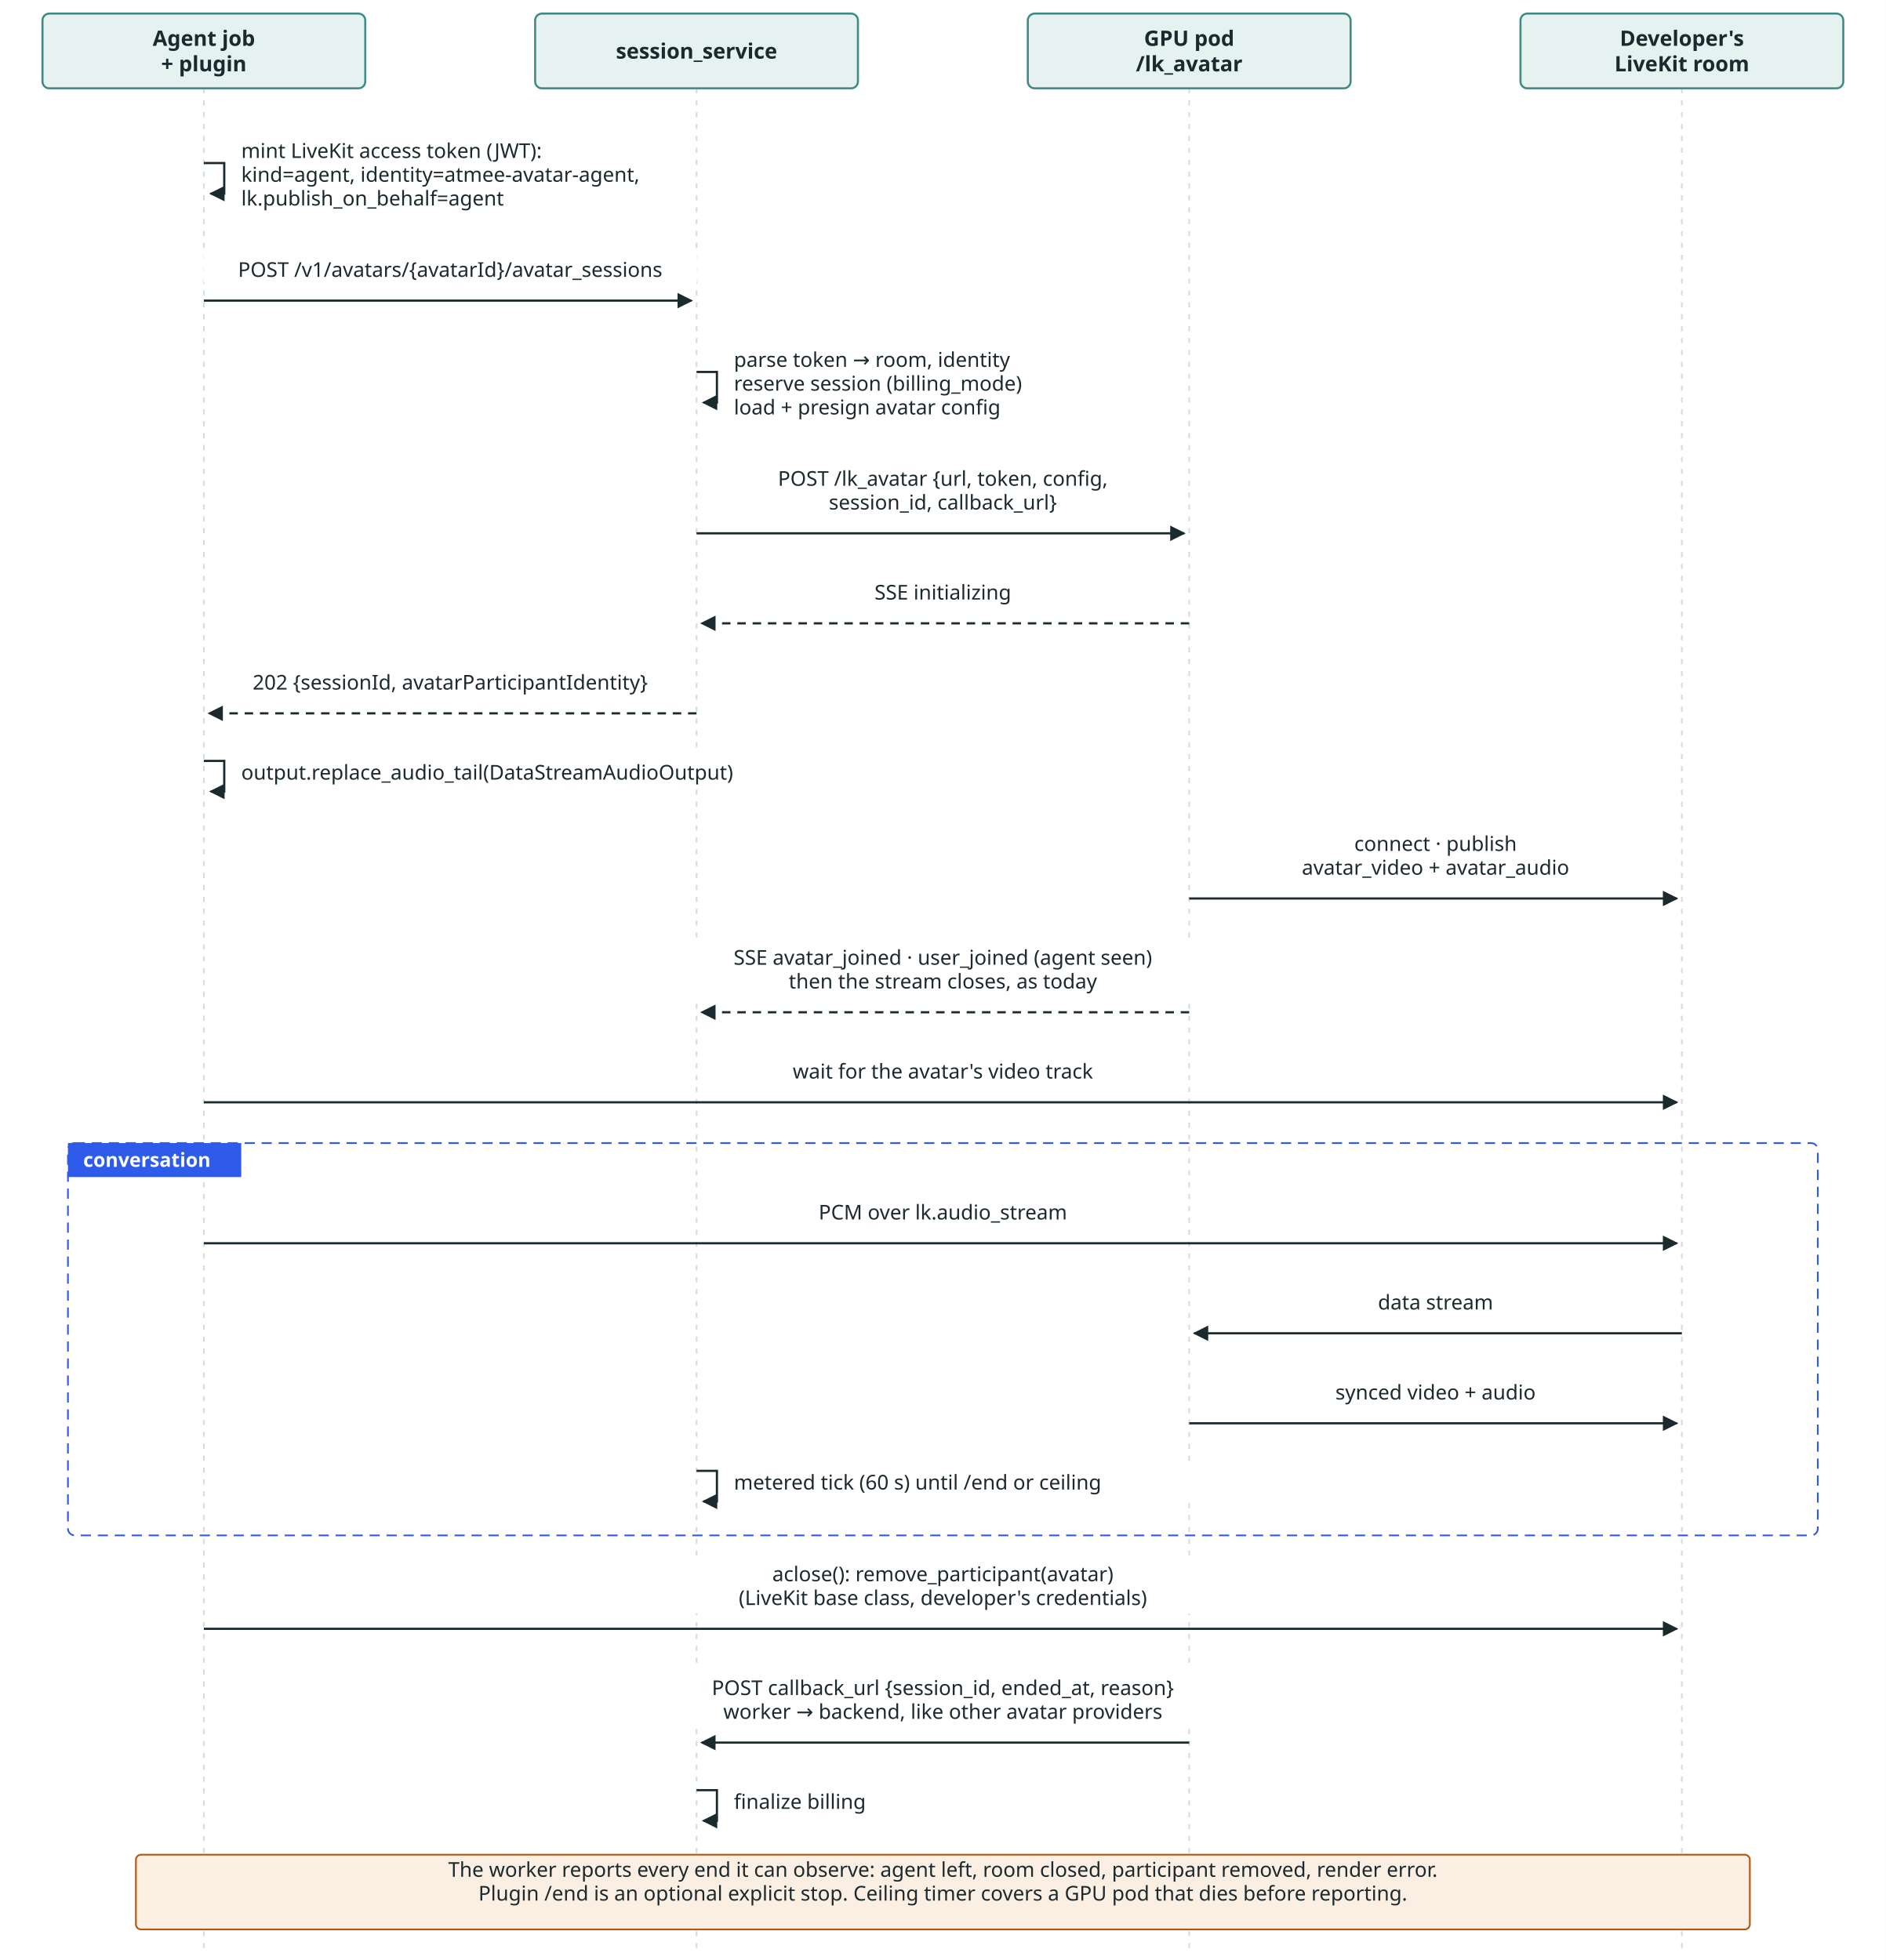
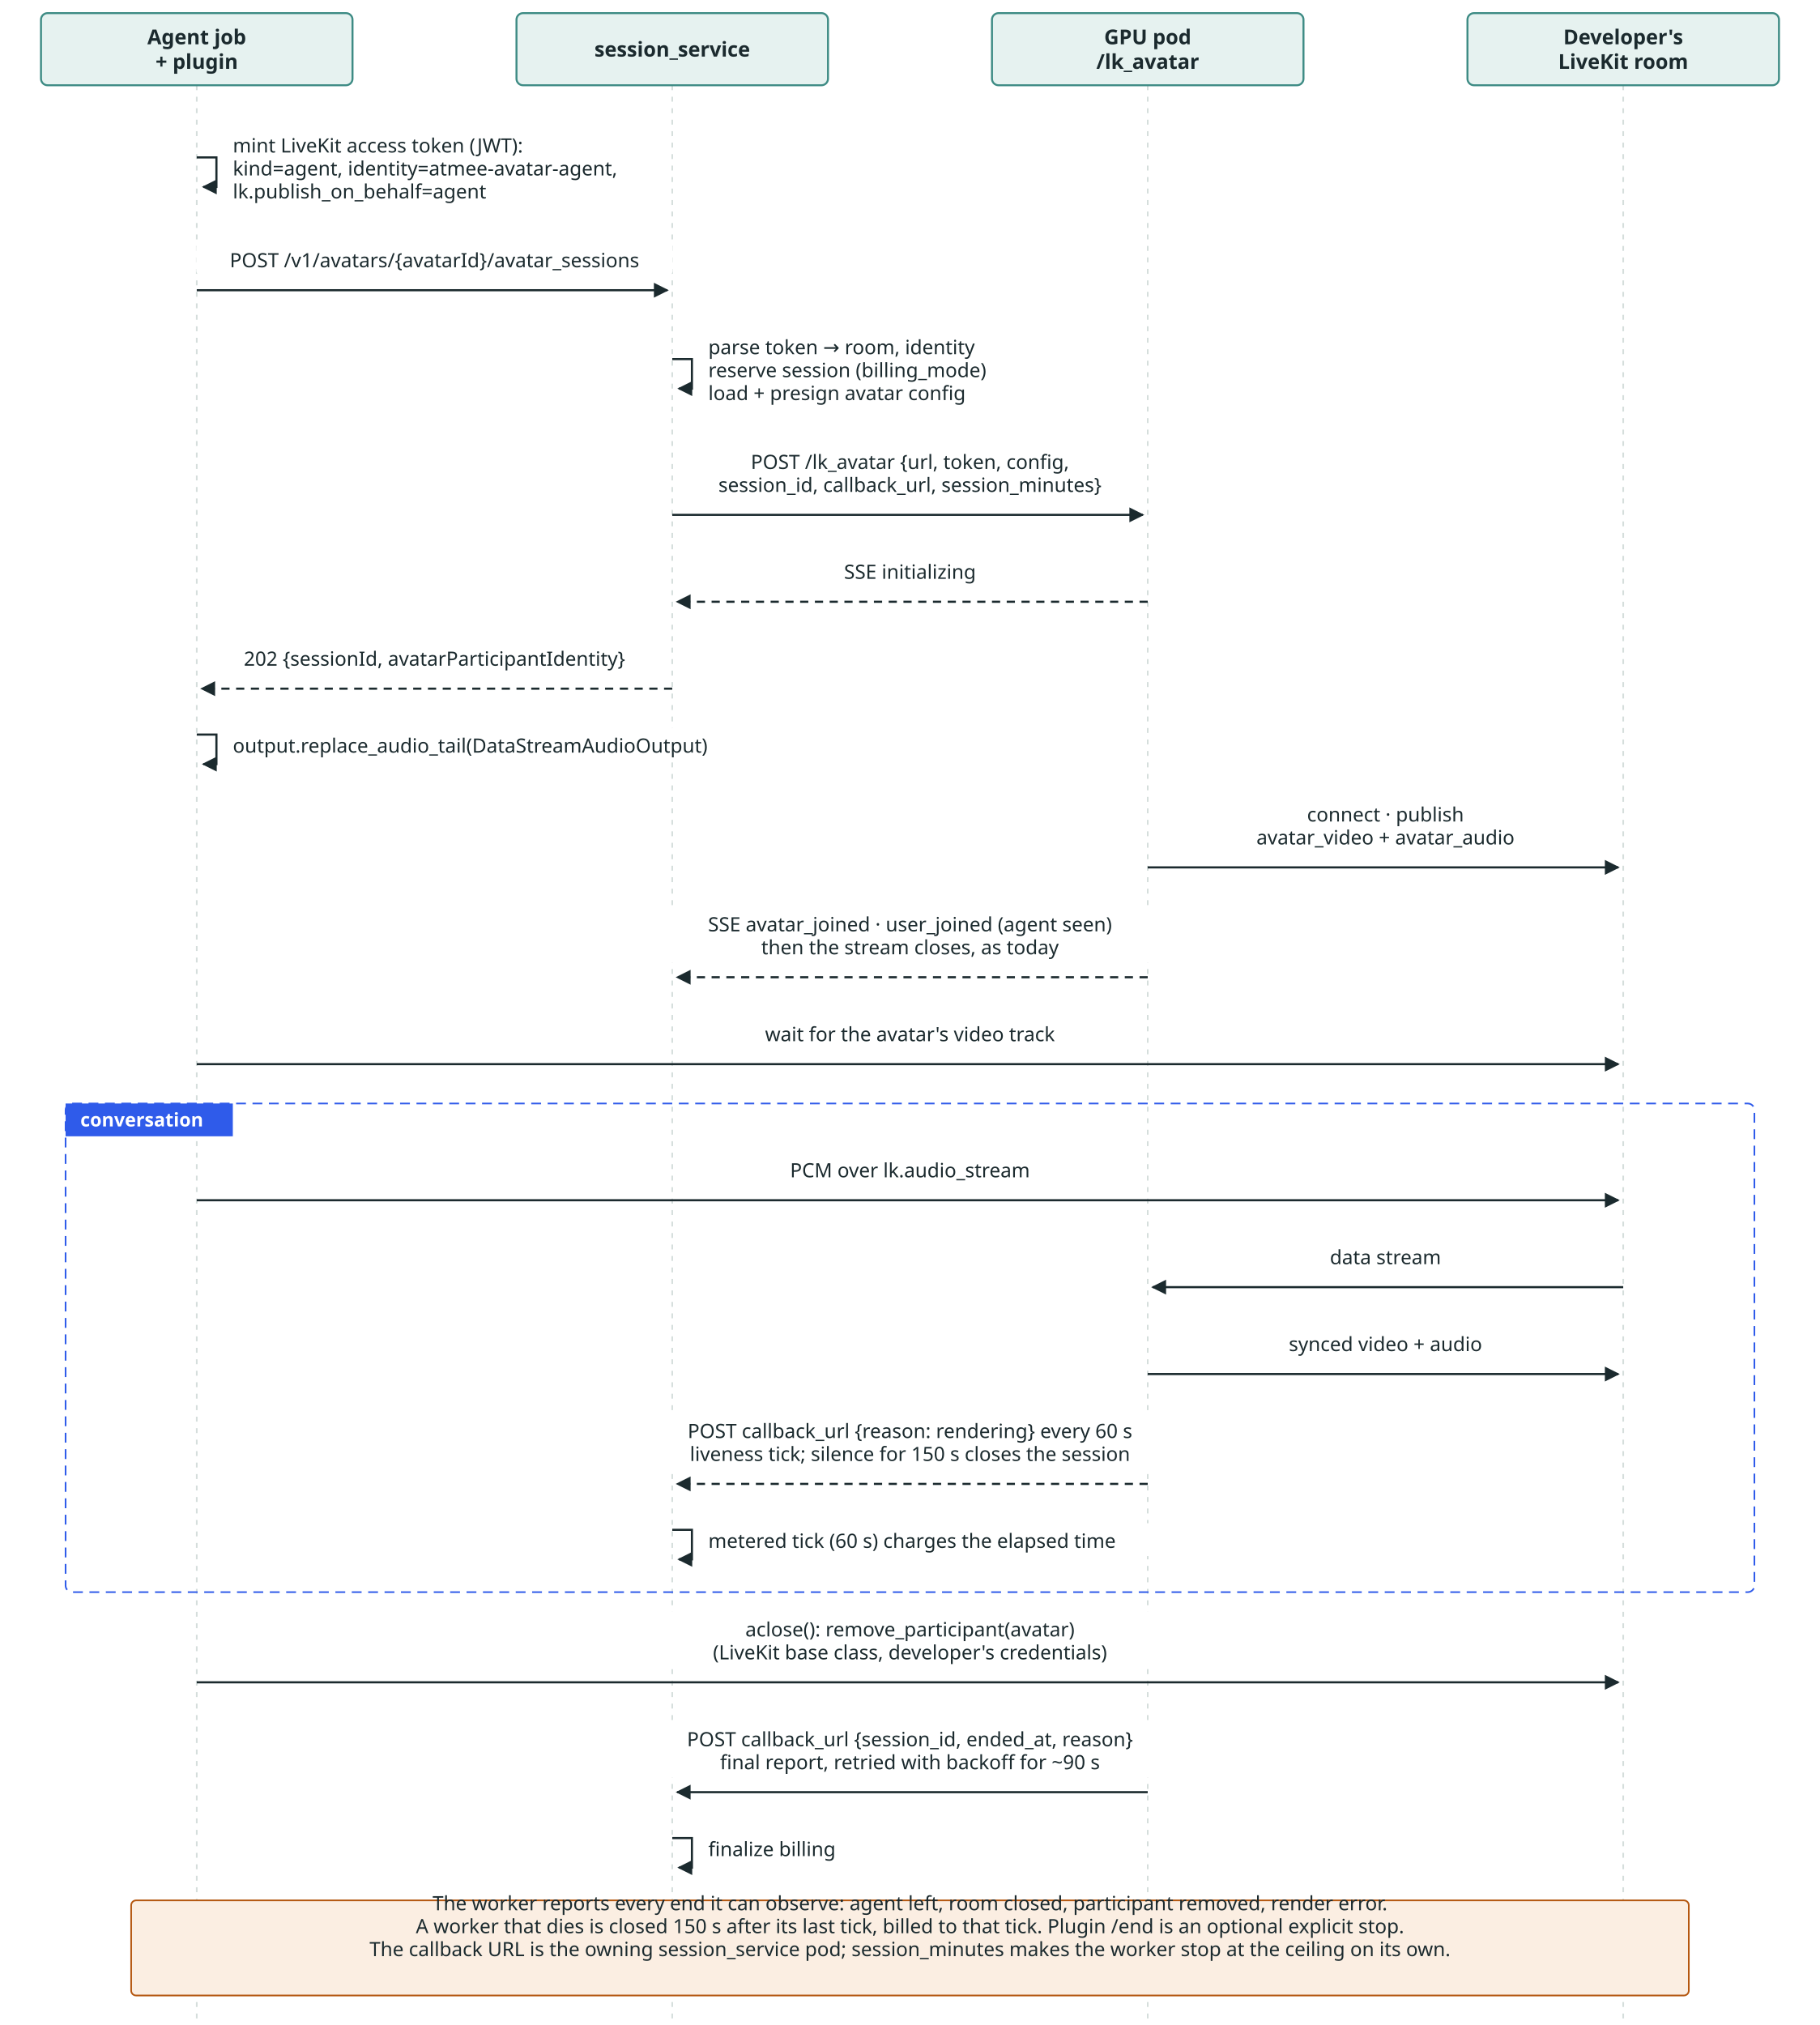
- <svg xmlns="http://www.w3.org/2000/svg" viewBox="0 0 1110 1154" role="img" aria-label="One avatar session from token minting to finalize; the GPU worker reports the end to session_service." font-family="IBM Plex Sans, system-ui, sans-serif" style="max-width:100%;height:auto;display:block">
+ <svg xmlns="http://www.w3.org/2000/svg" viewBox="0 0 1110 1235" role="img" aria-label="One avatar session from token minting to finalize; the GPU worker proves it is alive once a minute and reports the end to session_service." font-family="IBM Plex Sans, system-ui, sans-serif" style="max-width:100%;height:auto;display:block">
  <rect width="100%" height="100%" fill="#ffffff" />
  <style>
  svg { color: #1b2a2e; }
  .t { fill: #1b2a2e; } .tm { fill: #5b6b70; }
  .node { fill: #ffffff; stroke: #1b2a2e; stroke-width: 1.2; }
  .node.new { fill: #fbeee2; stroke: #b4560e; }
  .node.db { fill: #e6f2f0; stroke: #3d8b84; }
  .node.dim { fill: #f5f8f7; stroke: #d5dedc; }
  .actor { fill: #e6f2f0; stroke: #3d8b84; stroke-width: 1.2; }
  .group { fill: #f5f8f7; stroke: #d5dedc; stroke-width: 1; }
  .edge { stroke: #1b2a2e; stroke-width: 1.3; fill: none; }
  .life { stroke: #d5dedc; stroke-width: 1; stroke-dasharray: 3 4; }
  .loop { fill: none; stroke: #2f5bea; stroke-width: 1; stroke-dasharray: 6 4; }
  .looptag { fill: #2f5bea; } .looptag + text { fill: #ffffff; }
  .plate { fill: #ffffff; } .note { fill: #fbeee2; stroke: #b4560e; stroke-width: 1; }
</style>
  <defs>
    <marker id="ah" viewBox="0 0 10 10" refX="9" refY="5" markerWidth="7" markerHeight="7" orient="auto-start-reverse">
      <path d="M0,0 L10,5 L0,10 z" fill="currentColor" />
    </marker>
  </defs>
-   <line x1="120" y1="52" x2="120" y2="1150" class="life" />
-   <line x1="410" y1="52" x2="410" y2="1150" class="life" />
-   <line x1="700" y1="52" x2="700" y2="1150" class="life" />
-   <line x1="990" y1="52" x2="990" y2="1150" class="life" />
+   <line x1="120" y1="52" x2="120" y2="1231" class="life" />
+   <line x1="410" y1="52" x2="410" y2="1231" class="life" />
+   <line x1="700" y1="52" x2="700" y2="1231" class="life" />
+   <line x1="990" y1="52" x2="990" y2="1231" class="life" />
  <rect x="25.0" y="8" width="190" height="44" rx="4" class="actor" />
  <text x="120.0" y="27.0" text-anchor="middle" class="t" font-size="12.5" font-weight="600">Agent job</text>
  <text x="120.0" y="42.0" text-anchor="middle" class="t" font-size="12.5" font-weight="600">+ plugin</text>
  <rect x="315.0" y="8" width="190" height="44" rx="4" class="actor" />
  <text x="410.0" y="34.5" text-anchor="middle" class="t" font-size="12.5" font-weight="600">session_service</text>
  <rect x="605.0" y="8" width="190" height="44" rx="4" class="actor" />
  <text x="700.0" y="27.0" text-anchor="middle" class="t" font-size="12.5" font-weight="600">GPU pod</text>
  <text x="700.0" y="42.0" text-anchor="middle" class="t" font-size="12.5" font-weight="600">/lk_avatar</text>
  <rect x="895.0" y="8" width="190" height="44" rx="4" class="actor" />
  <text x="990.0" y="27.0" text-anchor="middle" class="t" font-size="12.5" font-weight="600">Developer's</text>
  <text x="990.0" y="42.0" text-anchor="middle" class="t" font-size="12.5" font-weight="600">LiveKit room</text>
-   <rect x="40" y="673" width="1030" height="231" rx="4" class="loop" />
+   <rect x="40" y="673" width="1030" height="298" rx="4" class="loop" />
  <rect x="40" y="673" width="102" height="20" class="looptag" />
  <text x="49.0" y="687.0" text-anchor="start" class="t" font-size="11.5" font-weight="600">conversation</text>
  <path d="M120,96.0 h 12 v 18 h -8" fill="none" class="edge" marker-end="url(#ah)" />
  <rect x="138.0" y="78.0" width="271.2" height="48.0" rx="3" class="plate" />
  <text x="142.0" y="93.0" text-anchor="start" class="t" font-size="12">mint LiveKit access token (JWT):</text>
  <text x="142.0" y="107.0" text-anchor="start" class="t" font-size="12">kind=agent, identity=atmee-avatar-agent,</text>
  <text x="142.0" y="121.0" text-anchor="start" class="t" font-size="12">lk.publish_on_behalf=agent</text>
  <rect x="119.7" y="148.0" width="290.6" height="20.0" rx="3" class="plate" />
  <text x="265.0" y="163.0" text-anchor="middle" class="t" font-size="12">POST /v1/avatars/{avatarId}/avatar_sessions</text>
  <line x1="120.0" y1="177.0" x2="407.0" y2="177.0" class="edge" marker-end="url(#ah)" />
  <path d="M410,219.0 h 12 v 18 h -8" fill="none" class="edge" marker-end="url(#ah)" />
  <rect x="428.0" y="201.0" width="206.4" height="48.0" rx="3" class="plate" />
  <text x="432.0" y="216.0" text-anchor="start" class="t" font-size="12">parse token → room, identity</text>
  <text x="432.0" y="230.0" text-anchor="start" class="t" font-size="12">reserve session (billing_mode)</text>
  <text x="432.0" y="244.0" text-anchor="start" class="t" font-size="12">load + presign avatar config</text>
-   <rect x="432.4" y="271.0" width="245.3" height="34.0" rx="3" class="plate" />
+   <rect x="412.9" y="271.0" width="284.2" height="34.0" rx="3" class="plate" />
  <text x="555.0" y="286.0" text-anchor="middle" class="t" font-size="12">POST /lk_avatar {url, token, config,</text>
-   <text x="555.0" y="300.0" text-anchor="middle" class="t" font-size="12">session_id, callback_url}</text>
+   <text x="555.0" y="300.0" text-anchor="middle" class="t" font-size="12">session_id, callback_url, session_minutes}</text>
  <line x1="410.0" y1="314.0" x2="697.0" y2="314.0" class="edge" marker-end="url(#ah)" />
  <rect x="497.2" y="338.0" width="115.7" height="20.0" rx="3" class="plate" />
  <text x="555.0" y="353.0" text-anchor="middle" class="t" font-size="12">SSE initializing</text>
  <line x1="700.0" y1="367.0" x2="413.0" y2="367.0" class="edge" stroke-dasharray="5 4" marker-end="url(#ah)" />
  <rect x="122.9" y="391.0" width="284.2" height="20.0" rx="3" class="plate" />
  <text x="265.0" y="406.0" text-anchor="middle" class="t" font-size="12">202 {sessionId, avatarParticipantIdentity}</text>
  <line x1="410.0" y1="420.0" x2="123.0" y2="420.0" class="edge" stroke-dasharray="5 4" marker-end="url(#ah)" />
  <path d="M120,448.0 h 12 v 18 h -8" fill="none" class="edge" marker-end="url(#ah)" />
  <rect x="138.0" y="444.0" width="323.0" height="20.0" rx="3" class="plate" />
  <text x="142.0" y="459.0" text-anchor="start" class="t" font-size="12">output.replace_audio_tail(DataStreamAudioOutput)</text>
  <rect x="751.5" y="486.0" width="187.0" height="34.0" rx="3" class="plate" />
  <text x="845.0" y="501.0" text-anchor="middle" class="t" font-size="12">connect · publish</text>
  <text x="845.0" y="515.0" text-anchor="middle" class="t" font-size="12">avatar_video + avatar_audio</text>
  <line x1="700.0" y1="529.0" x2="987.0" y2="529.0" class="edge" marker-end="url(#ah)" />
  <rect x="406.4" y="553.0" width="297.1" height="34.0" rx="3" class="plate" />
  <text x="555.0" y="568.0" text-anchor="middle" class="t" font-size="12">SSE avatar_joined · user_joined (agent seen)</text>
  <text x="555.0" y="582.0" text-anchor="middle" class="t" font-size="12">then the stream closes, as today</text>
  <line x1="700.0" y1="596.0" x2="413.0" y2="596.0" class="edge" stroke-dasharray="5 4" marker-end="url(#ah)" />
  <rect x="442.1" y="620.0" width="225.8" height="20.0" rx="3" class="plate" />
  <text x="555.0" y="635.0" text-anchor="middle" class="t" font-size="12">wait for the avatar's video track</text>
  <line x1="120.0" y1="649.0" x2="987.0" y2="649.0" class="edge" marker-end="url(#ah)" />
  <rect x="471.2" y="703.0" width="167.5" height="20.0" rx="3" class="plate" />
  <text x="555.0" y="718.0" text-anchor="middle" class="t" font-size="12">PCM over lk.audio_stream</text>
  <line x1="120.0" y1="732.0" x2="987.0" y2="732.0" class="edge" marker-end="url(#ah)" />
  <rect x="803.4" y="756.0" width="83.3" height="20.0" rx="3" class="plate" />
  <text x="845.0" y="771.0" text-anchor="middle" class="t" font-size="12">data stream</text>
  <line x1="990.0" y1="785.0" x2="703.0" y2="785.0" class="edge" marker-end="url(#ah)" />
  <rect x="774.2" y="809.0" width="141.6" height="20.0" rx="3" class="plate" />
  <text x="845.0" y="824.0" text-anchor="middle" class="t" font-size="12">synced video + audio</text>
  <line x1="700.0" y1="838.0" x2="987.0" y2="838.0" class="edge" marker-end="url(#ah)" />
-   <path d="M410,866.0 h 12 v 18 h -8" fill="none" class="edge" marker-end="url(#ah)" />
-   <rect x="428.0" y="862.0" width="277.7" height="20.0" rx="3" class="plate" />
-   <text x="432.0" y="877.0" text-anchor="start" class="t" font-size="12">metered tick (60 s) until /end or ceiling</text>
-   <rect x="403.2" y="916.0" width="303.6" height="34.0" rx="3" class="plate" />
-   <text x="555.0" y="931.0" text-anchor="middle" class="t" font-size="12">aclose(): remove_participant(avatar)</text>
-   <text x="555.0" y="945.0" text-anchor="middle" class="t" font-size="12">(LiveKit base class, developer's credentials)</text>
-   <line x1="120.0" y1="959.0" x2="987.0" y2="959.0" class="edge" marker-end="url(#ah)" />
-   <rect x="393.5" y="983.0" width="323.0" height="34.0" rx="3" class="plate" />
-   <text x="555.0" y="998.0" text-anchor="middle" class="t" font-size="12">POST callback_url {session_id, ended_at, reason}</text>
-   <text x="555.0" y="1012.0" text-anchor="middle" class="t" font-size="12">worker → backend, like other avatar providers</text>
-   <line x1="700.0" y1="1026.0" x2="413.0" y2="1026.0" class="edge" marker-end="url(#ah)" />
-   <path d="M410,1054.0 h 12 v 18 h -8" fill="none" class="edge" marker-end="url(#ah)" />
-   <rect x="428.0" y="1050.0" width="115.7" height="20.0" rx="3" class="plate" />
-   <text x="432.0" y="1065.0" text-anchor="start" class="t" font-size="12">finalize billing</text>
-   <rect x="80" y="1092" width="950" height="44" rx="3" class="note" />
-   <text x="555.0" y="1105.0" text-anchor="middle" class="t" font-size="12">The worker reports every end it can observe: agent left, room closed, participant removed, render error.</text>
-   <text x="555.0" y="1119.0" text-anchor="middle" class="t" font-size="12">Plugin /end is an optional explicit stop. Ceiling timer covers a GPU pod that dies before reporting.</text>
+   <rect x="383.8" y="862.0" width="342.5" height="34.0" rx="3" class="plate" />
+   <text x="555.0" y="877.0" text-anchor="middle" class="t" font-size="12">POST callback_url {reason: rendering}  every 60 s</text>
+   <text x="555.0" y="891.0" text-anchor="middle" class="t" font-size="12">liveness tick; silence for 150 s closes the session</text>
+   <line x1="700.0" y1="905.0" x2="413.0" y2="905.0" class="edge" stroke-dasharray="5 4" marker-end="url(#ah)" />
+   <path d="M410,933.0 h 12 v 18 h -8" fill="none" class="edge" marker-end="url(#ah)" />
+   <rect x="428.0" y="929.0" width="297.1" height="20.0" rx="3" class="plate" />
+   <text x="432.0" y="944.0" text-anchor="start" class="t" font-size="12">metered tick (60 s) charges the elapsed time</text>
+   <rect x="403.2" y="983.0" width="303.6" height="34.0" rx="3" class="plate" />
+   <text x="555.0" y="998.0" text-anchor="middle" class="t" font-size="12">aclose(): remove_participant(avatar)</text>
+   <text x="555.0" y="1012.0" text-anchor="middle" class="t" font-size="12">(LiveKit base class, developer's credentials)</text>
+   <line x1="120.0" y1="1026.0" x2="987.0" y2="1026.0" class="edge" marker-end="url(#ah)" />
+   <rect x="393.5" y="1050.0" width="323.0" height="34.0" rx="3" class="plate" />
+   <text x="555.0" y="1065.0" text-anchor="middle" class="t" font-size="12">POST callback_url {session_id, ended_at, reason}</text>
+   <text x="555.0" y="1079.0" text-anchor="middle" class="t" font-size="12">final report, retried with backoff for ~90 s</text>
+   <line x1="700.0" y1="1093.0" x2="413.0" y2="1093.0" class="edge" marker-end="url(#ah)" />
+   <path d="M410,1121.0 h 12 v 18 h -8" fill="none" class="edge" marker-end="url(#ah)" />
+   <rect x="428.0" y="1117.0" width="115.7" height="20.0" rx="3" class="plate" />
+   <text x="432.0" y="1132.0" text-anchor="start" class="t" font-size="12">finalize billing</text>
+   <rect x="80" y="1159" width="950" height="58" rx="3" class="note" />
+   <text x="555.0" y="1165.0" text-anchor="middle" class="t" font-size="12">The worker reports every end it can observe: agent left, room closed, participant removed, render error.</text>
+   <text x="555.0" y="1179.0" text-anchor="middle" class="t" font-size="12">A worker that dies is closed 150 s after its last tick, billed to that tick. Plugin /end is an optional explicit stop.</text>
+   <text x="555.0" y="1193.0" text-anchor="middle" class="t" font-size="12">The callback URL is the owning session_service pod; session_minutes makes the worker stop at the ceiling on its own.</text>
</svg>
